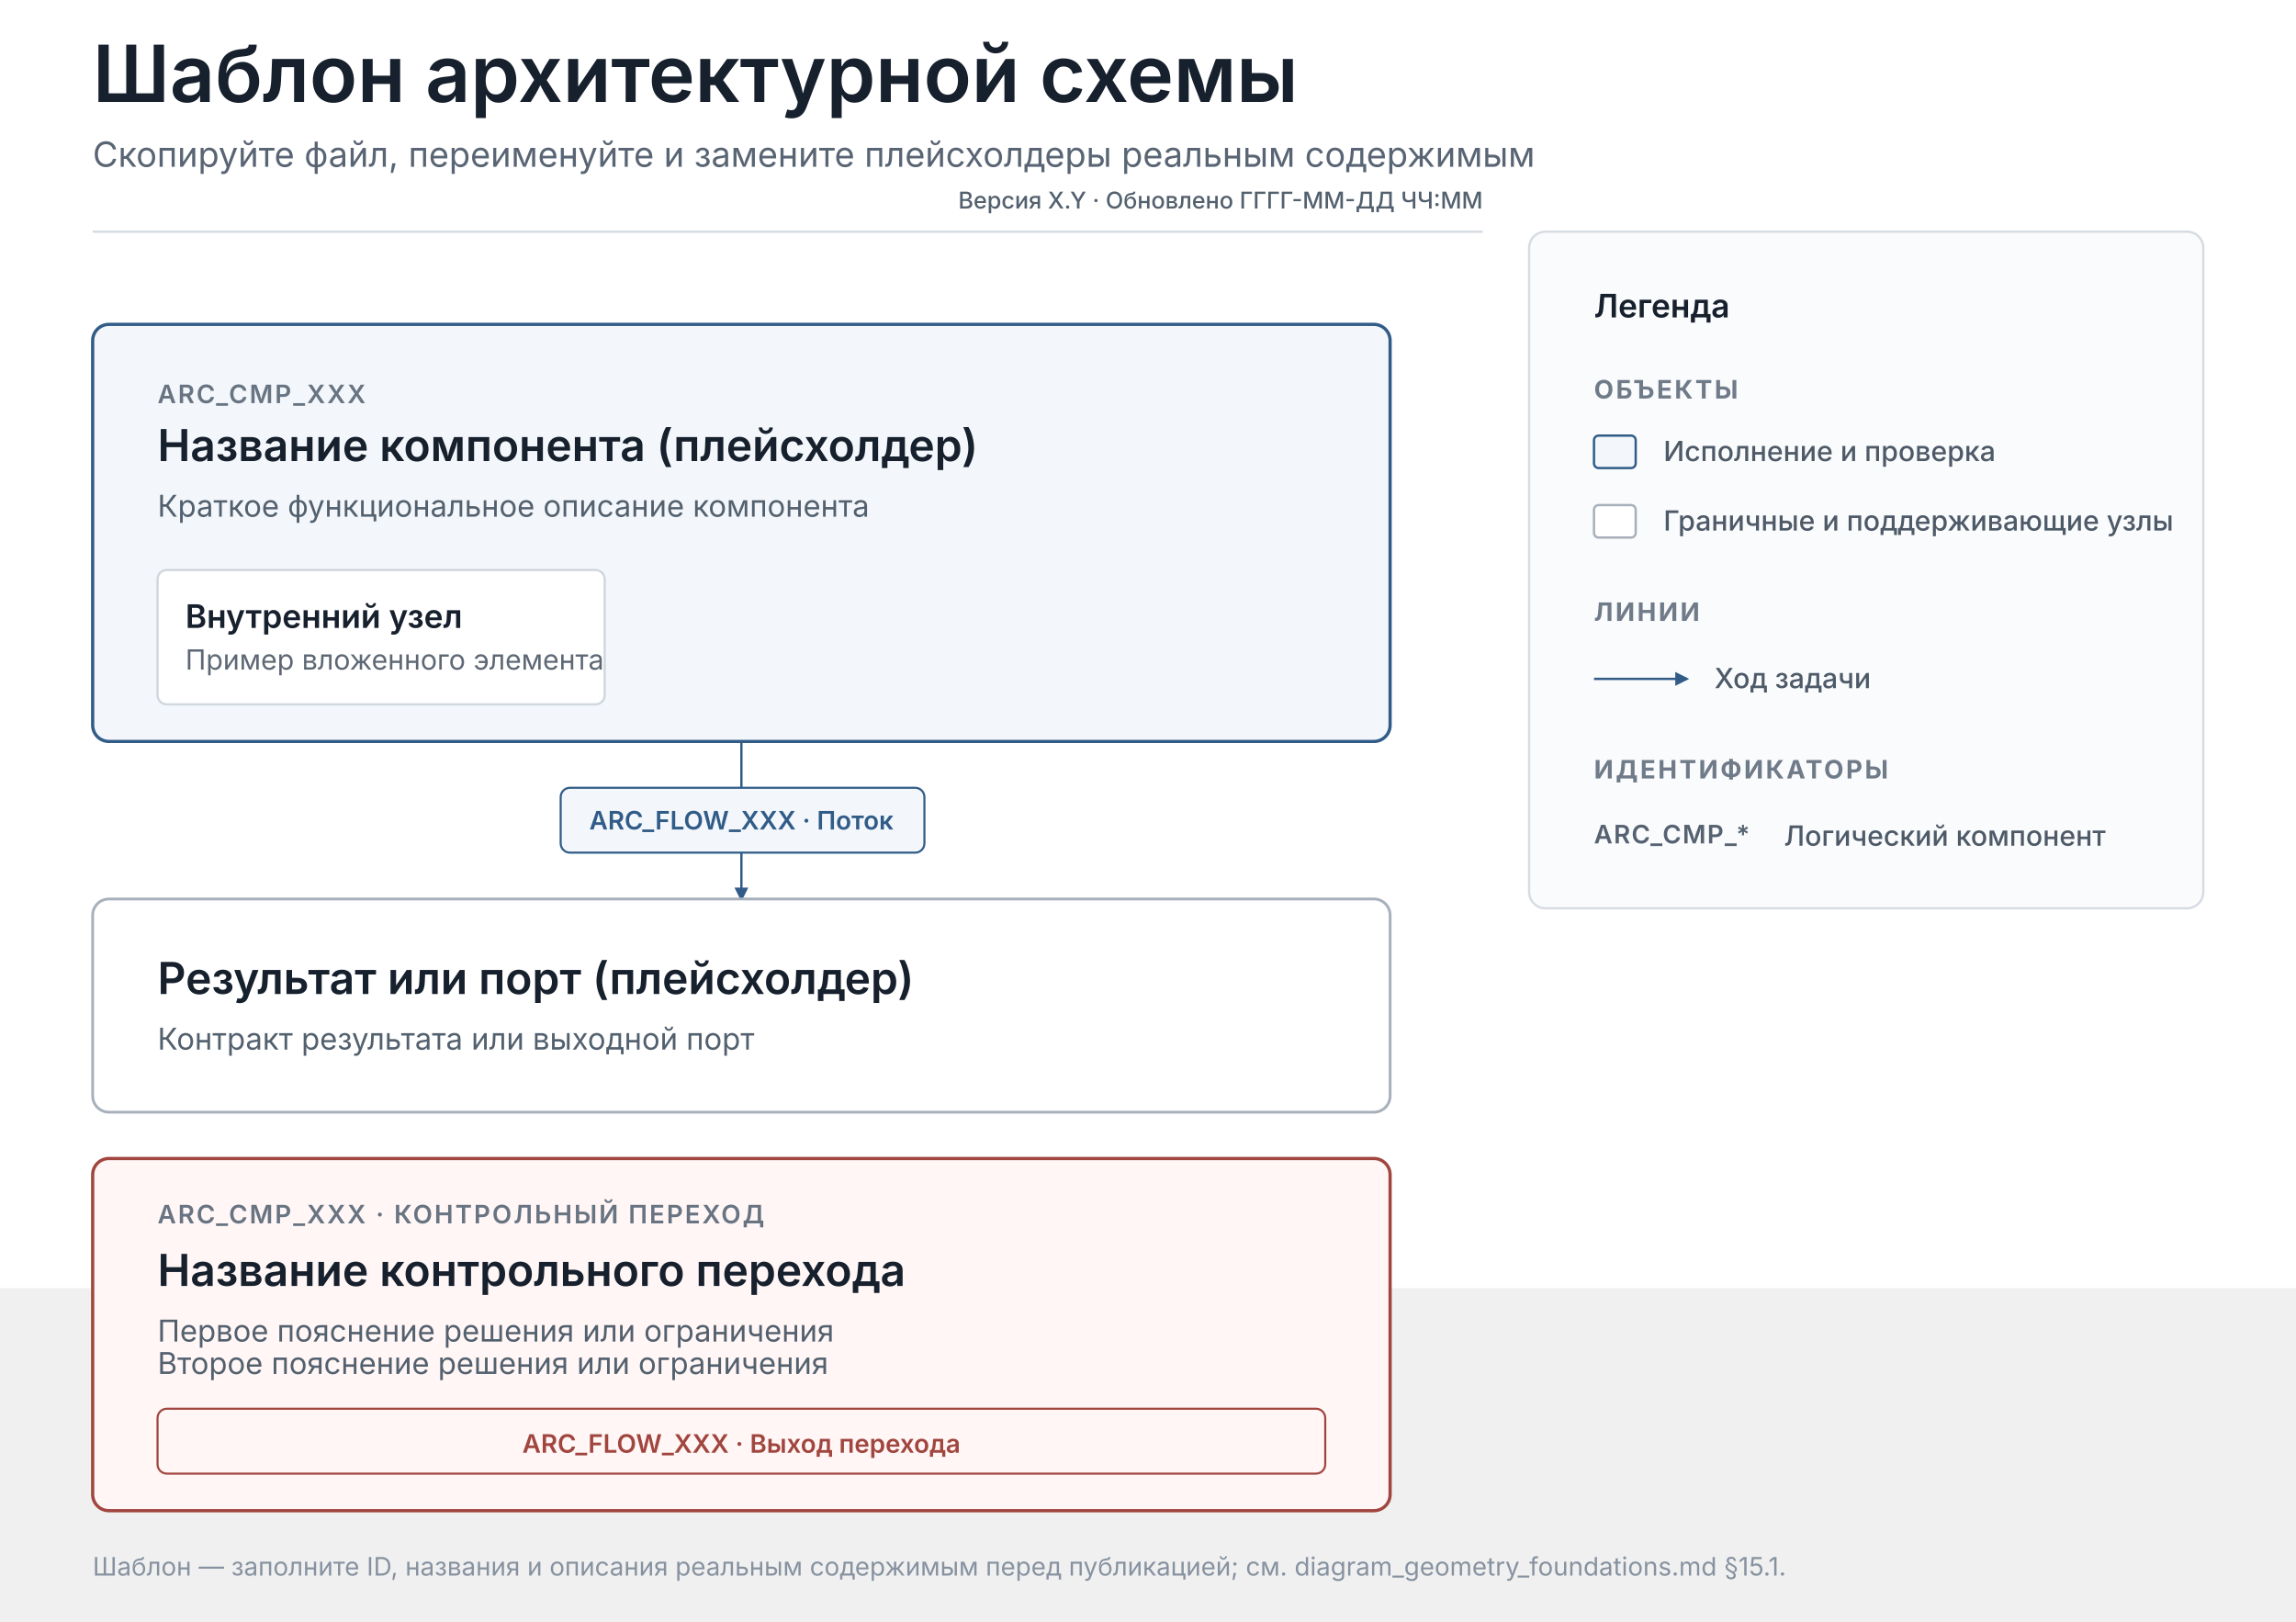
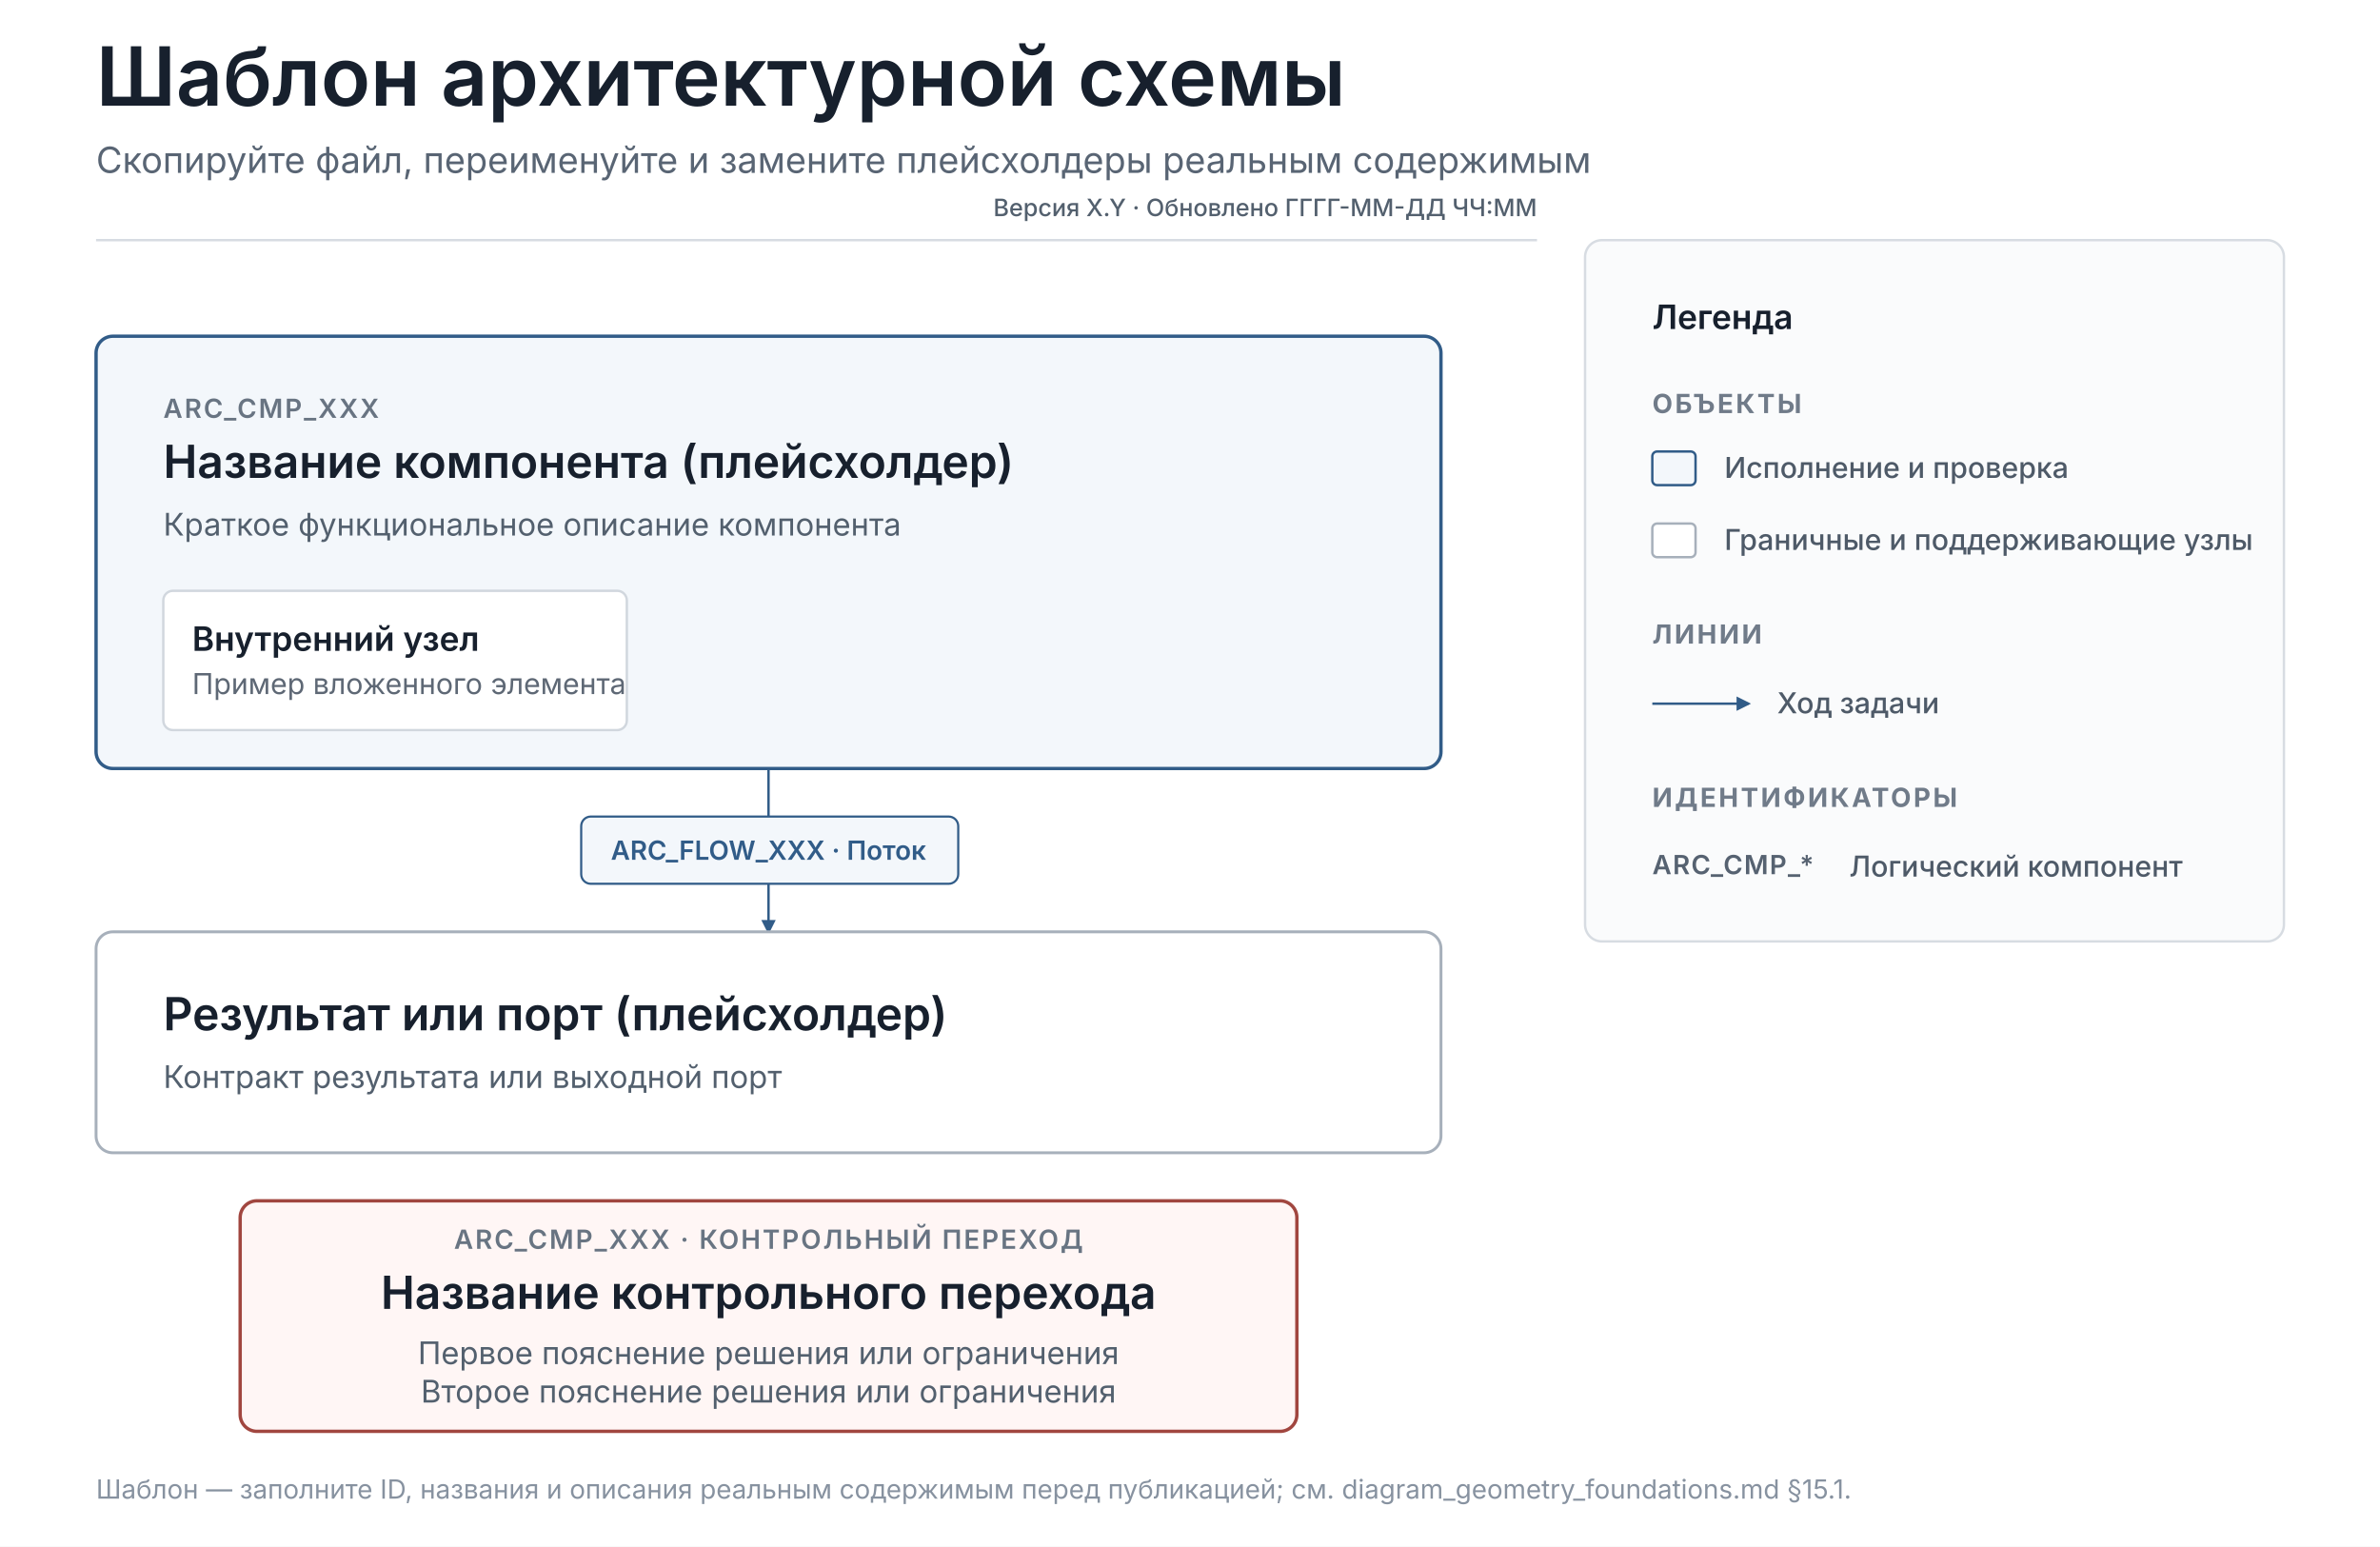
- <svg xmlns="http://www.w3.org/2000/svg" width="991" height="700" viewBox="0 0 991 700" role="img" aria-labelledby="title desc" data-diagram-kind="architecture">
+ <svg xmlns="http://www.w3.org/2000/svg" width="991" height="644" viewBox="0 0 991 644" role="img" aria-labelledby="title desc" data-diagram-kind="architecture">
  <defs>
    <marker id="arrow-main" viewBox="0 0 10 10" refX="8.2" refY="5" markerWidth="6" markerHeight="6" orient="auto-start-reverse">
      <path d="M0 0L10 5L0 10Z" fill="#315C88" />
    </marker>
    <style>
      text { font-family: Inter, "Segoe UI", Arial, sans-serif; fill: #17202D; }
      .title { font-size: 34px; font-weight: 600; }
      .subtitle { font-size: 15px; font-weight: 400; fill: #596574; }
      .component-id { font-size: 11px; font-weight: 600; letter-spacing: 0.8px; fill: #687482; }
      .component-title { font-size: 19px; font-weight: 600; }
      .component-text { font-size: 13px; font-weight: 400; fill: #53606E; }
      .nested-title { font-size: 14px; font-weight: 600; }
      .nested-text { font-size: 12px; font-weight: 400; fill: #5E6875; }
      .flow-text { font-size: 11px; font-weight: 600; fill: #315C88; }
-       .control-flow-text { font-size: 11px; font-weight: 600; fill: #A1463F; }
      .legend { font-size: 12px; font-weight: 500; fill: #4E5A68; }
      .legend-section { font-size: 11px; font-weight: 700; letter-spacing: 1px; fill: #707B89; }
      .legend-id { font-size: 11px; font-weight: 600; letter-spacing: 0.5px; fill: #566271; }
      .legend-heading { font-size: 14px; font-weight: 600; }
      .template-note { font-size: 11px; font-weight: 400; fill: #8792A0; }
      .gate-note { font-size: 10px; font-weight: 500; fill: #53606E; }
      .execution-card { fill: #F3F7FB; stroke: #315C88; stroke-width: 1.4; }
      .control-card { fill: #FFF6F5; stroke: #A1463F; stroke-width: 1.4; }
      .neutral-card { fill: #FFFFFF; stroke: #A7B0BB; stroke-width: 1.2; }
      .inner-card { fill: #FFFFFF; stroke: #D1D7DE; stroke-width: 1; }
      .flow-label-blue { fill: #F3F7FB; stroke: #315C88; stroke-width: 0.9; }
-       .flow-label-red { fill: #FFF6F5; stroke: #A1463F; stroke-width: 0.9; }
      .main-line { fill: none; stroke: #315C88; stroke-width: 1; stroke-linecap: round; stroke-linejoin: round; marker-end: url(#arrow-main); }
    </style>
  </defs>
-   <rect width="991" height="556" fill="#FFFFFF" />
+   <rect width="991" height="644" fill="#FFFFFF" />
  <text x="40" y="44" class="title">Шаблон архитектурной схемы</text>
  <text x="40" y="72" class="subtitle">Скопируйте файл, переименуйте и замените плейсхолдеры реальным содержимым</text>
  <text x="640" y="90" text-anchor="end" class="gate-note" data-diagram-meta="version">Версия X.Y · Обновлено ГГГГ-ММ-ДД ЧЧ:ММ</text>
  <line x1="40" y1="100" x2="640" y2="100" stroke="#D7DCE2" />
-   <path class="main-line" d="M320 320V388" data-source-ref="template-component" data-route="direct" />
+   <path id="template-main-flow" class="main-line" d="M320 320V388" data-source-ref="template-component" data-route="direct" />
  <g>
    <rect id="template-component" x="40" y="140" width="560" height="180" rx="7" class="execution-card" />
    <text x="68" y="174" class="component-id">ARC_CMP_XXX</text>
    <text x="68" y="199" class="component-title">Название компонента (плейсхолдер)</text>
    <text x="68" y="223" class="component-text">Краткое функциональное описание компонента</text>
    <rect x="68" y="246" width="193" height="58" rx="4" class="inner-card" />
    <text x="80" y="271" class="nested-title">Внутренний узел</text>
    <text x="80" y="289" class="nested-text">Пример вложенного элемента</text>
  </g>
-   <rect id="template-flow-label" x="242" y="340" width="157" height="28" rx="4" class="flow-label-blue" data-gap-from="template-component" data-gap-kind="transition" />
+   <rect id="template-flow-label" x="242" y="340" width="157" height="28" rx="4" class="flow-label-blue" data-gap-from="template-component" data-gap-kind="transition" data-connector-ref="template-main-flow" />
  <text x="320" y="358" class="flow-text" text-anchor="middle">ARC_FLOW_XXX · Поток</text>
  <g>
    <rect id="template-result" x="40" y="388" width="560" height="92" rx="7" class="neutral-card" data-gap-from="template-component" />
    <text x="68" y="429" class="component-title">Результат или порт (плейсхолдер)</text>
    <text x="68" y="453" class="component-text">Контракт результата или выходной порт</text>
  </g>
  <g>
-     <rect id="template-control-transition" x="40" y="500" width="560" height="152" rx="7" class="control-card" data-gap-from="template-result" data-gap-kind="transition" data-layout="control-transition" data-align-left-with="template-component" />
-     <text x="68" y="528" class="component-id" data-layout-slot="identity">ARC_CMP_XXX · КОНТРОЛЬНЫЙ ПЕРЕХОД</text>
-     <text x="68" y="555" class="component-title" data-layout-slot="title">Название контрольного перехода</text>
-     <text x="68" y="579" class="component-text" data-layout-slot="detail-1">Первое пояснение решения или ограничения</text>
-     <text x="68" y="593" class="component-text" data-layout-slot="detail-2">Второе пояснение решения или ограничения</text>
-     <rect x="68" y="608" width="504" height="28" rx="4" class="flow-label-red" />
-     <text x="320" y="627" class="control-flow-text" text-anchor="middle">ARC_FLOW_XXX · Выход перехода</text>
+     <rect id="template-control-transition" x="100" y="500" width="440" height="96" rx="7" class="control-card" data-gap-from="template-result" data-gap-kind="transition" data-layout="control-transition" data-center-with="template-component" />
+     <text x="320" y="520" class="component-id" text-anchor="middle" data-layout-slot="identity">ARC_CMP_XXX · КОНТРОЛЬНЫЙ ПЕРЕХОД</text>
+     <text x="320" y="545" class="component-title" text-anchor="middle" data-layout-slot="title">Название контрольного перехода</text>
+     <text x="320" y="568" class="component-text" text-anchor="middle" data-layout-slot="detail-1">Первое пояснение решения или ограничения</text>
+     <text x="320" y="584" class="component-text" text-anchor="middle" data-layout-slot="detail-2">Второе пояснение решения или ограничения</text>
  </g>
  <g>
    <rect x="660" y="100" width="291" height="292" rx="7" fill="#FAFBFC" stroke="#D7DCE2" stroke-width="1" />
    <text x="688" y="137" class="legend-heading">Легенда</text>
    <text x="688" y="172" class="legend-section">ОБЪЕКТЫ</text>
    <rect x="688" y="188" width="18" height="14" rx="2" fill="#F3F7FB" stroke="#315C88" />
    <text x="718" y="199" class="legend">Исполнение и проверка</text>
    <rect x="688" y="218" width="18" height="14" rx="2" fill="#FFFFFF" stroke="#A7B0BB" />
    <text x="718" y="229" class="legend">Граничные и поддерживающие узлы</text>
    <text x="688" y="268" class="legend-section">ЛИНИИ</text>
    <line x1="688" y1="293" x2="728" y2="293" stroke="#315C88" stroke-width="1" marker-end="url(#arrow-main)" />
    <text x="740" y="297" class="legend">Ход задачи</text>
    <text x="688" y="336" class="legend-section">ИДЕНТИФИКАТОРЫ</text>
    <text x="688" y="364" class="legend-id">ARC_CMP_*</text>
    <text x="770" y="365" class="legend">Логический компонент</text>
  </g>
-   <text x="40" y="680" class="template-note">Шаблон — заполните ID, названия и описания реальным содержимым перед публикацией; см. diagram_geometry_foundations.md §15.1.</text>
+   <text x="40" y="624" class="template-note">Шаблон — заполните ID, названия и описания реальным содержимым перед публикацией; см. diagram_geometry_foundations.md §15.1.</text>
</svg>
